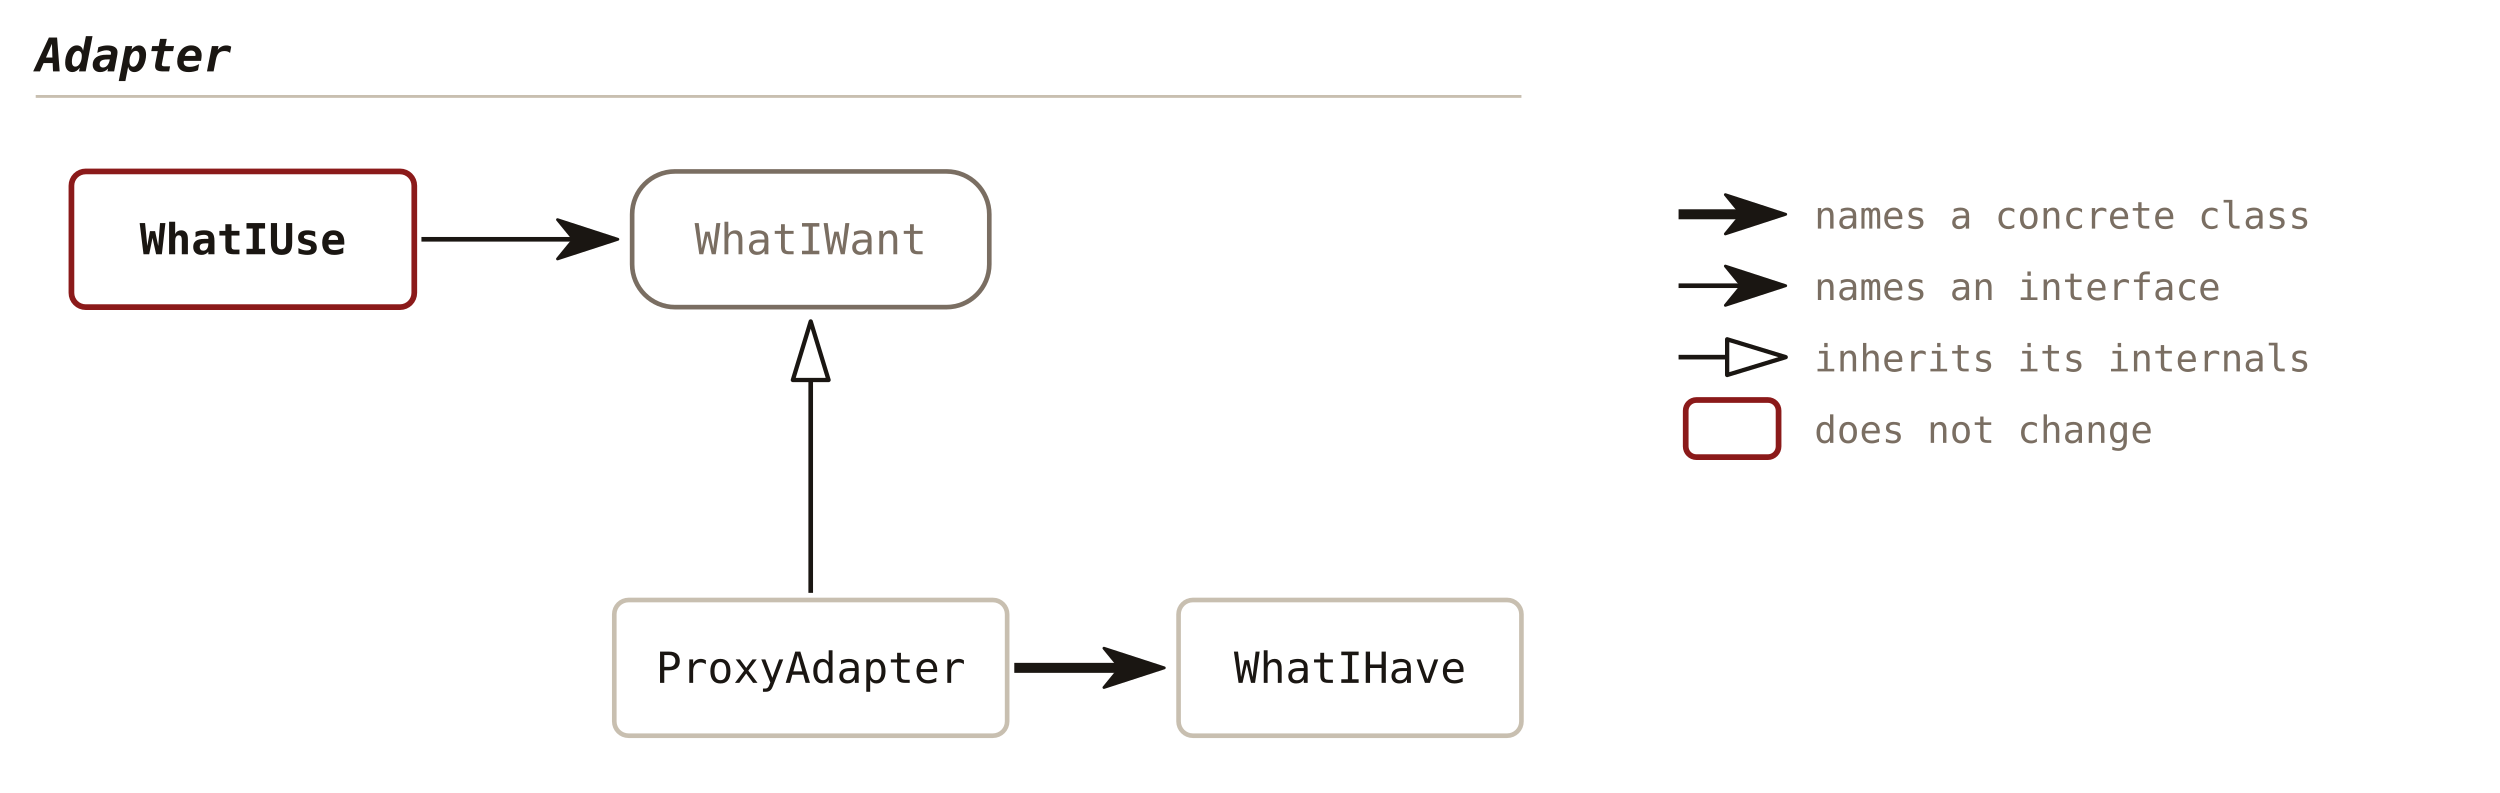
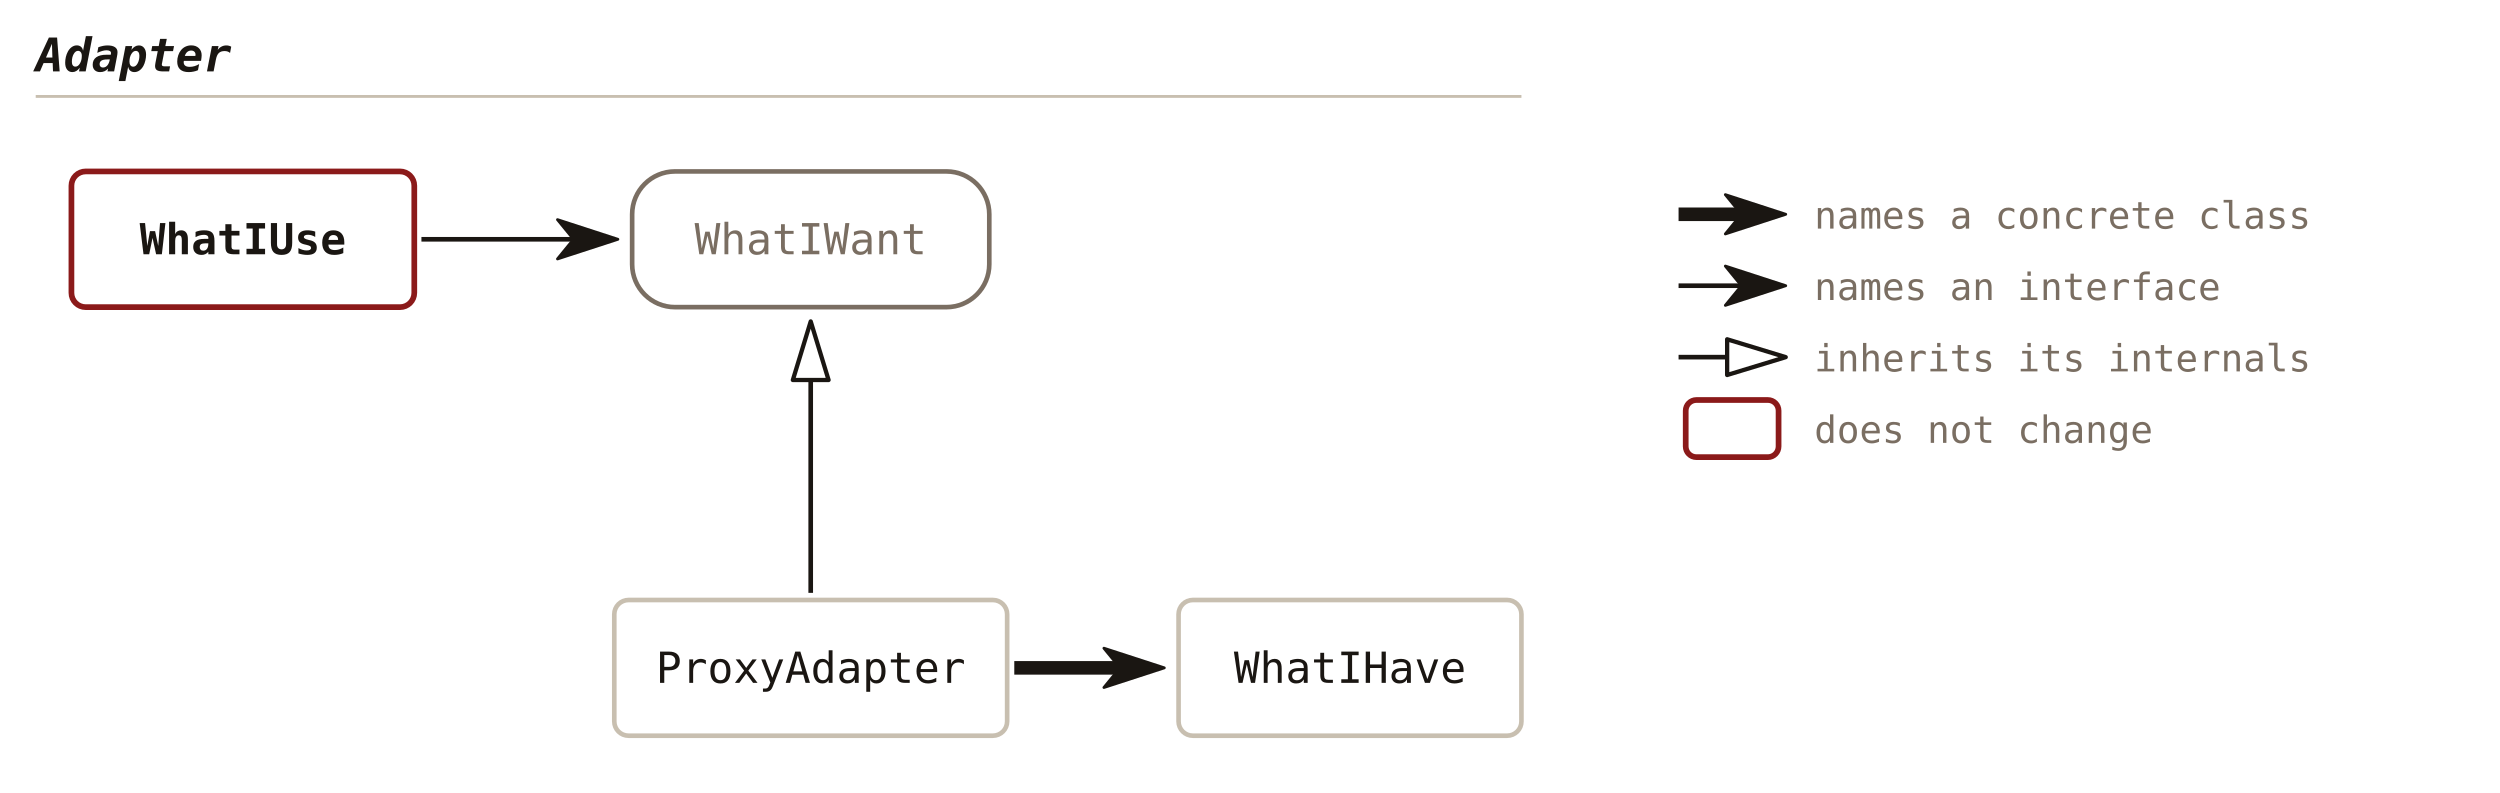
<svg xmlns="http://www.w3.org/2000/svg" viewBox="0 0 700 222" font-family="'JetBrains Mono', Consolas, monospace">
  <defs>
    <marker id="c29-solid" viewBox="0 0 18 12" refX="5" refY="6" markerWidth="18" markerHeight="12" orient="auto" markerUnits="userSpaceOnUse">
      <path d="M0.5,0.5 L17.4,6 L0.5,11.5 L5,6 Z" fill="#1a1612" stroke="#1a1612" stroke-width="0.8" stroke-linejoin="round" />
    </marker>
    <marker id="c29-hollow" viewBox="0 0 18 12" refX="1" refY="6" markerWidth="18" markerHeight="12" orient="auto" markerUnits="userSpaceOnUse">
      <path d="M1,1 L17.4,6 L1,11 Z" fill="none" stroke="#1a1612" stroke-width="1.2" stroke-linejoin="round" />
    </marker>
    <marker id="c29-hollow-muted" viewBox="0 0 18 12" refX="1" refY="6" markerWidth="18" markerHeight="12" orient="auto" markerUnits="userSpaceOnUse">
      <path d="M1,1 L17.4,6 L1,11 Z" fill="none" stroke="#7a6e62" stroke-width="1.2" stroke-linejoin="round" />
    </marker>
  </defs>
  <text x="10" y="20" font-size="13" font-weight="bold" font-style="italic" fill="#1a1612" text-anchor="start">Adapter</text>
  <line x1="10" y1="27" x2="426" y2="27" stroke="#c8bfb0" stroke-width="0.8" />
  <rect x="20" y="48" width="96" height="38" fill="none" stroke="#8b1a1a" stroke-width="1.6" rx="4" />
  <text x="68.0" y="71.2" font-size="12" font-weight="bold" fill="#1a1612" text-anchor="middle">WhatIUse</text>
  <rect x="177" y="48" width="100" height="38" fill="none" stroke="#7a6e62" stroke-width="1.3" rx="12" />
  <text x="227.0" y="71.2" font-size="12" fill="#7a6e62" text-anchor="middle">WhatIWant</text>
  <rect x="172" y="168" width="110" height="38" fill="none" stroke="#c8bfb0" stroke-width="1.3" rx="4" />
  <text x="227.0" y="191.2" font-size="12" fill="#1a1612" text-anchor="middle">ProxyAdapter</text>
  <rect x="330" y="168" width="96" height="38" fill="none" stroke="#c8bfb0" stroke-width="1.3" rx="4" />
  <text x="378.0" y="191.2" font-size="12" fill="#1a1612" text-anchor="middle">WhatIHave</text>
  <line x1="118.0" y1="67.0" x2="160.6" y2="67.0" stroke="#1a1612" stroke-width="1.3" marker-end="url(#c29-solid)" />
  <line x1="227.0" y1="166.0" x2="227.0" y2="106.4" stroke="#1a1612" stroke-width="1.3" marker-end="url(#c29-hollow)" />
-   <line x1="284.0" y1="187.0" x2="313.6" y2="187.0" stroke="#1a1612" stroke-width="2.8" marker-end="url(#c29-solid)" />
-   <line class="legend" x1="470" y1="60" x2="487.6" y2="60" stroke="#1a1612" stroke-width="2.8" marker-end="url(#c29-solid)" />
+   <line x1="284.0" y1="187.0" x2="313.6" y2="187.0" stroke="#1a1612" stroke-width="3.8" marker-end="url(#c29-solid)" />
+   <line class="legend" x1="470" y1="60" x2="487.6" y2="60" stroke="#1a1612" stroke-width="3.8" marker-end="url(#c29-solid)" />
  <text x="508" y="64" font-size="10.5" fill="#7a6e62" text-anchor="start">names a concrete class</text>
  <line class="legend" x1="470" y1="80" x2="487.6" y2="80" stroke="#1a1612" stroke-width="1.3" marker-end="url(#c29-solid)" />
  <text x="508" y="84" font-size="10.5" fill="#7a6e62" text-anchor="start">names an interface</text>
  <line class="legend" x1="470" y1="100" x2="483.6" y2="100" stroke="#1a1612" stroke-width="1.3" marker-end="url(#c29-hollow)" />
  <text x="508" y="104" font-size="10.5" fill="#7a6e62" text-anchor="start">inherits its internals</text>
  <rect x="472" y="112" width="26" height="16" fill="none" stroke="#8b1a1a" stroke-width="1.6" rx="3" />
  <text x="508" y="124" font-size="10.5" fill="#7a6e62" text-anchor="start">does not change</text>
</svg>
